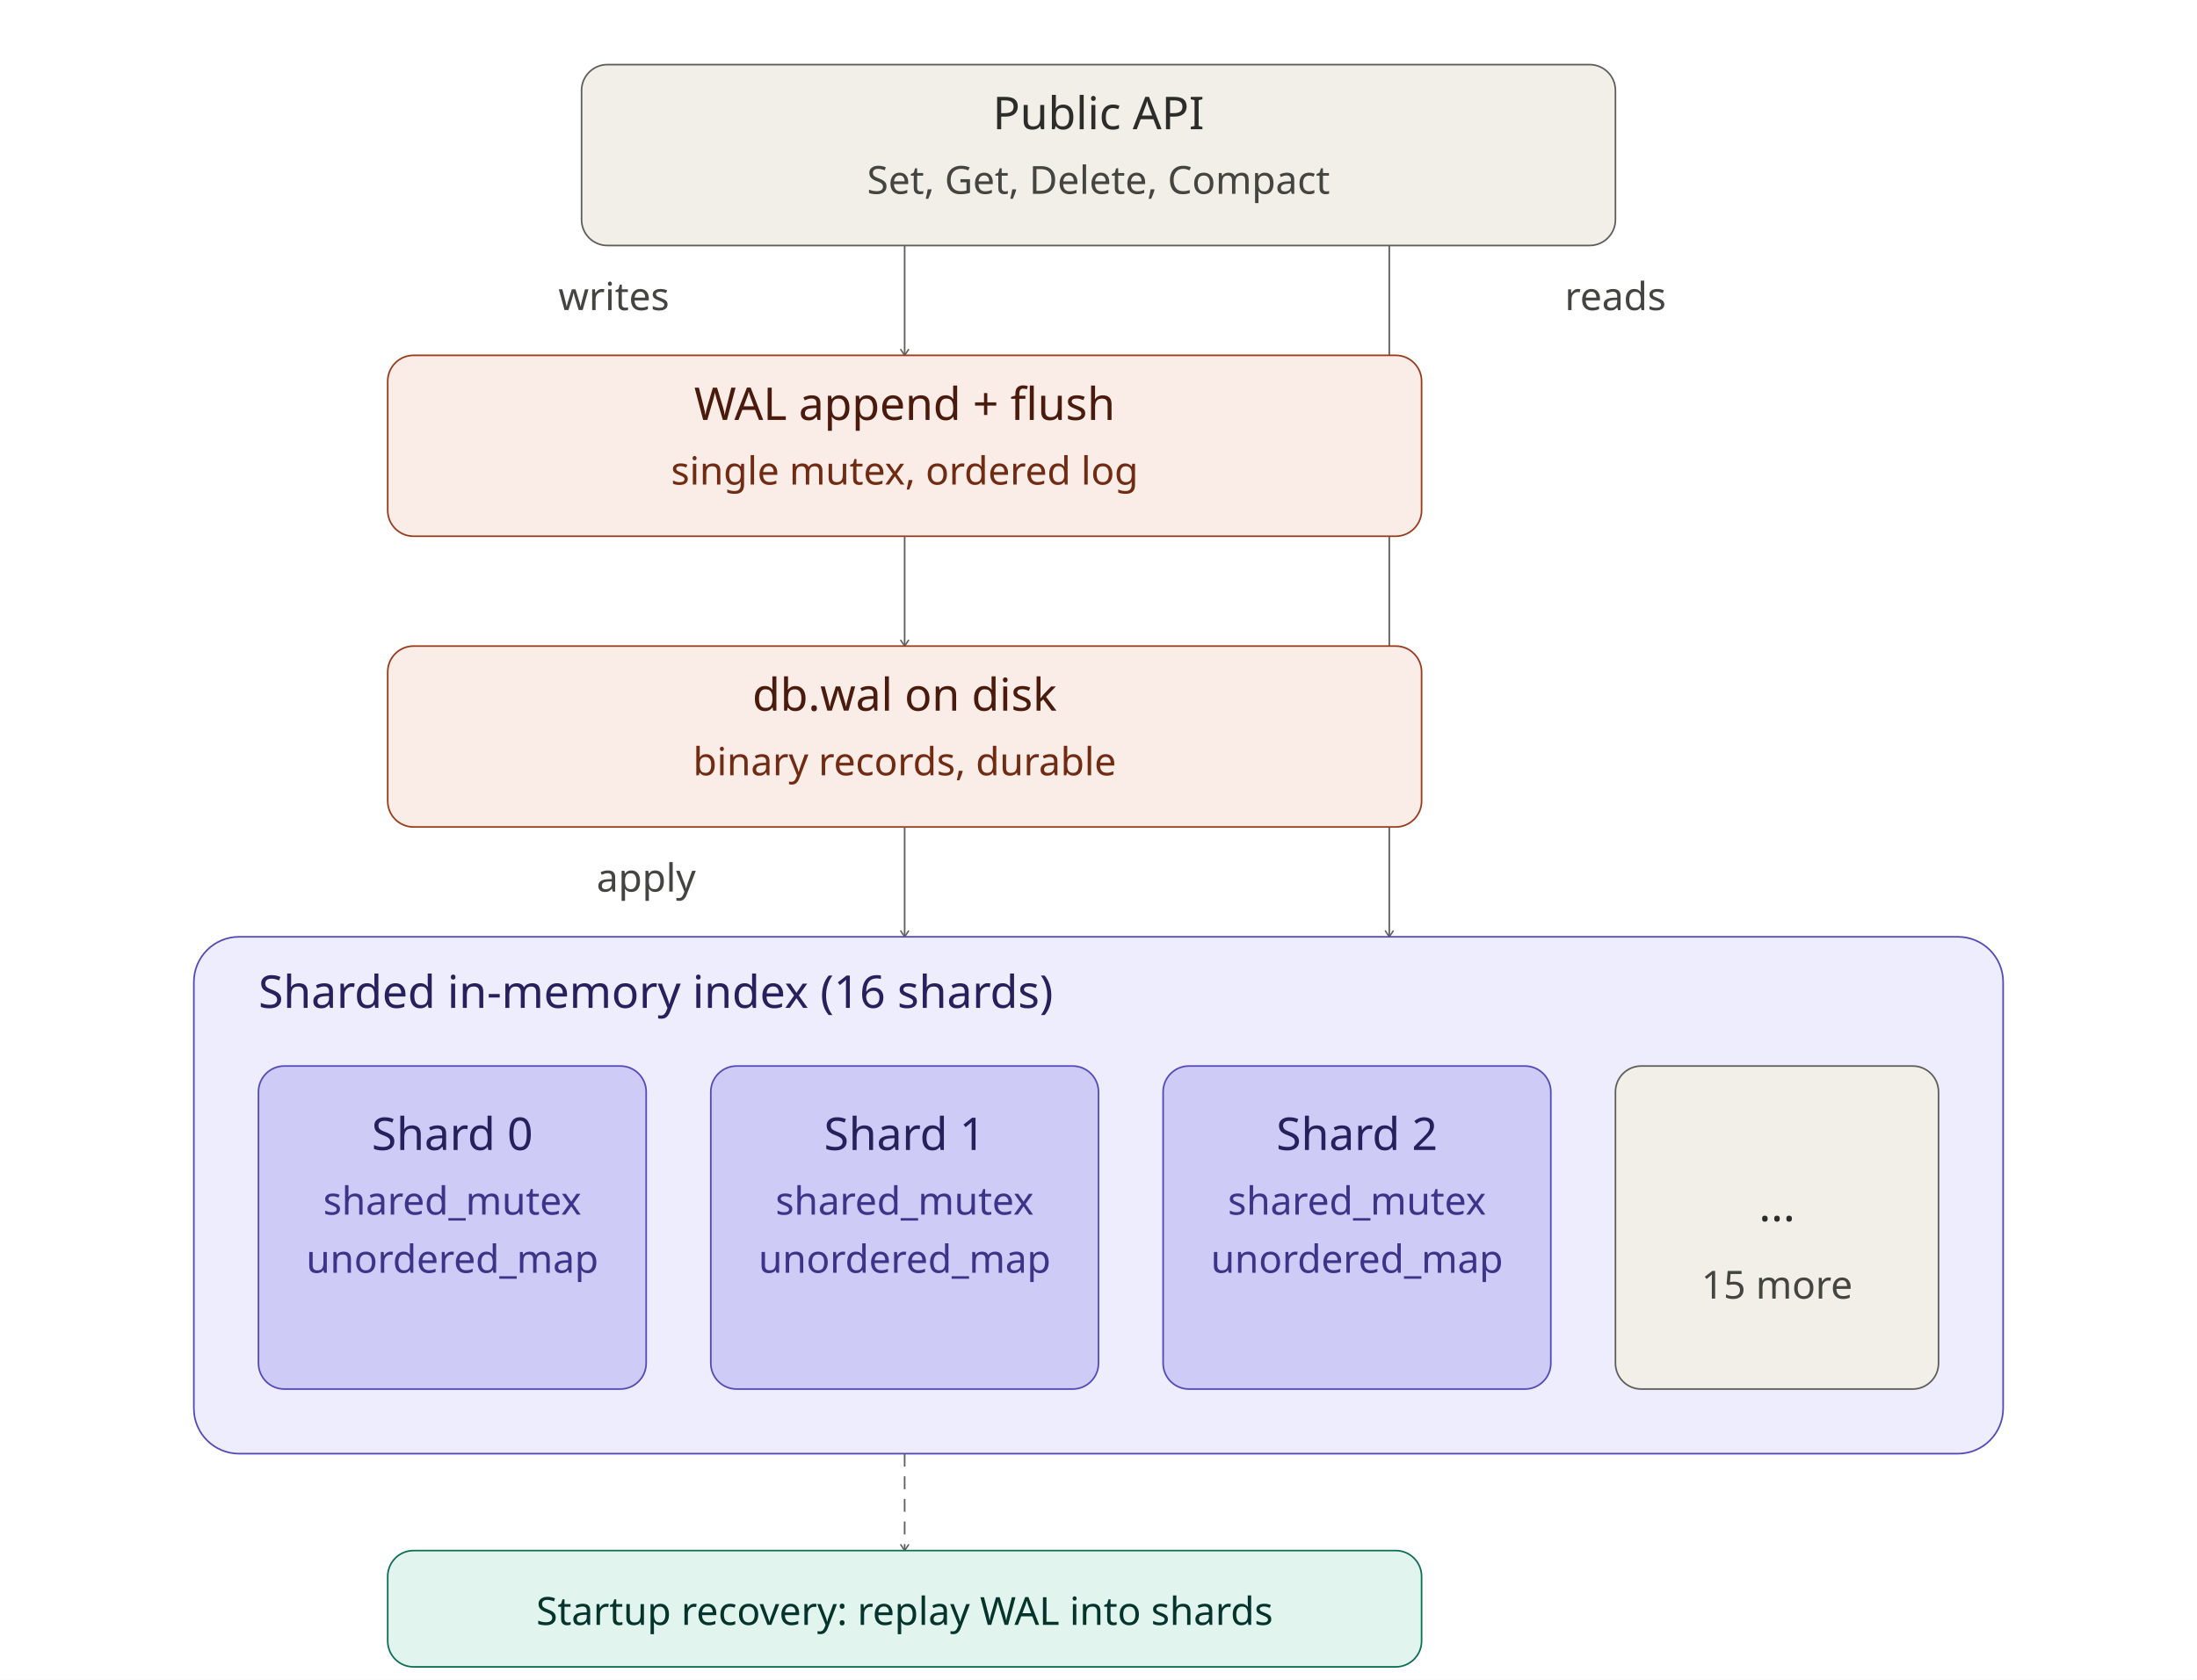
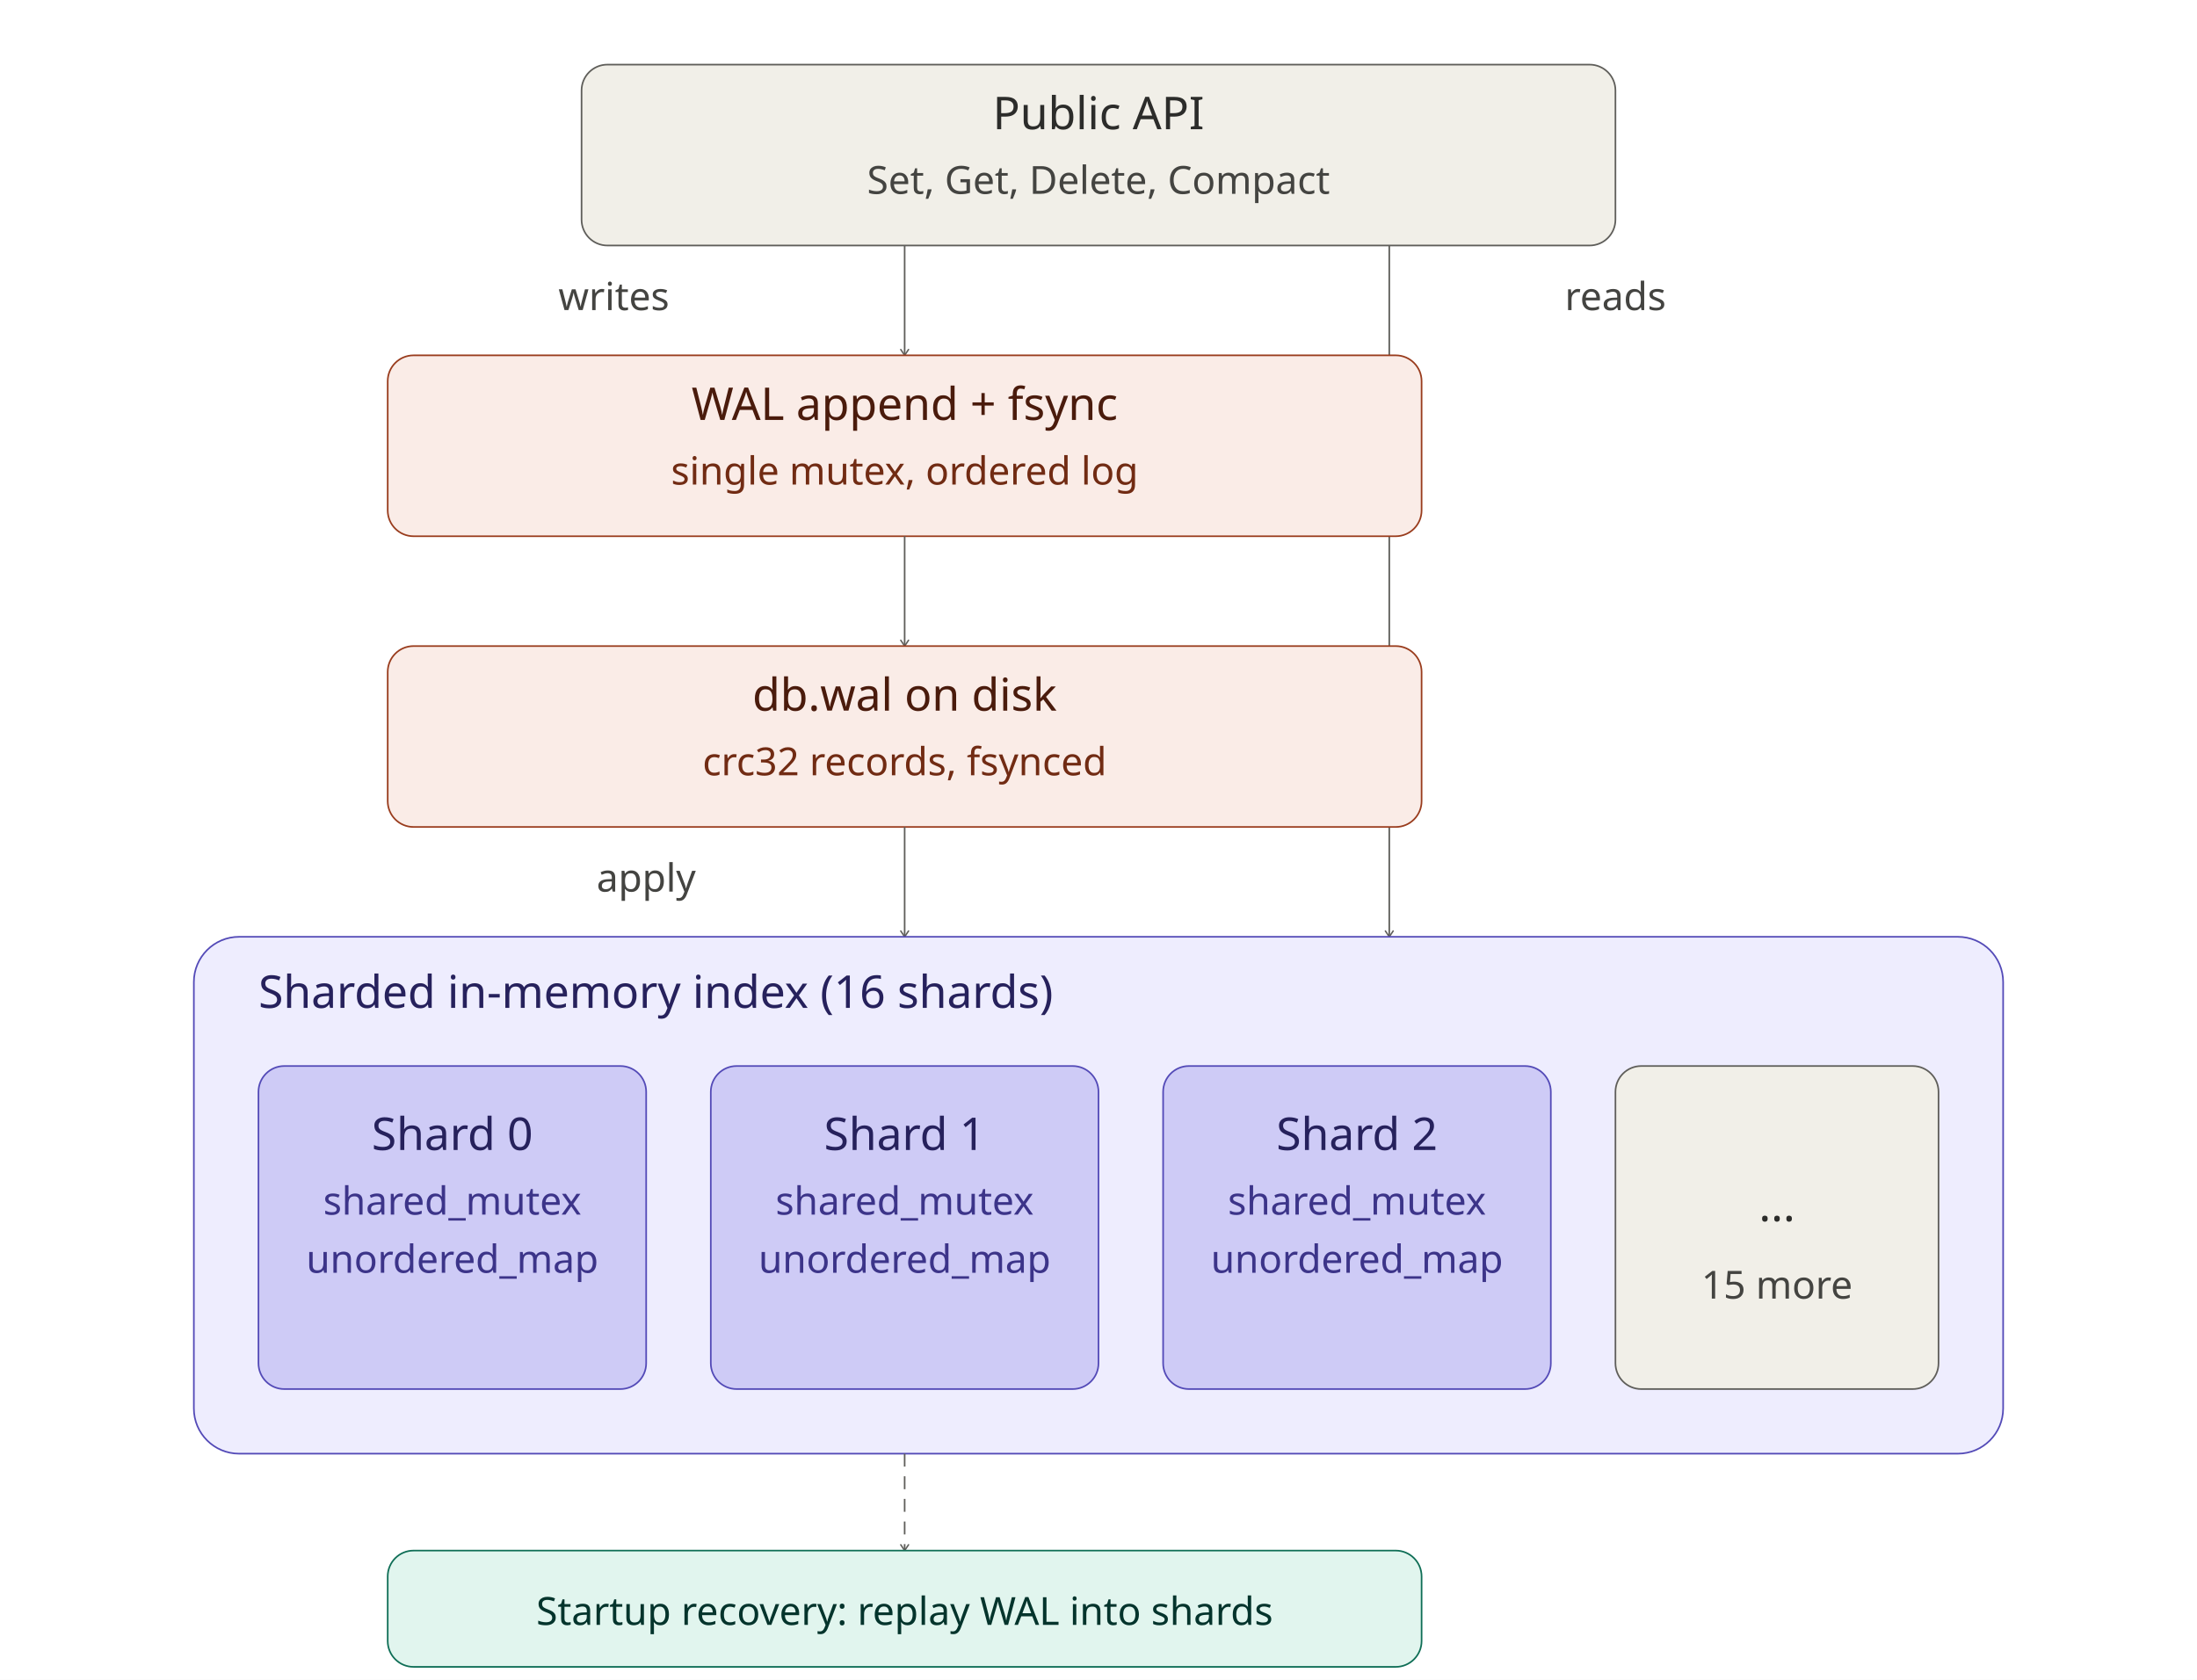
<svg xmlns="http://www.w3.org/2000/svg" width="680" height="520" viewBox="0 0 680 520" role="img">
  <defs>
    <marker id="arrow" viewBox="0 0 10 10" refX="8" refY="5" markerWidth="6" markerHeight="6" orient="auto-start-reverse">
      <path d="M2 1L8 5L2 9" fill="none" stroke="#5f5e5a" stroke-width="1.5" stroke-linecap="round" stroke-linejoin="round" />
    </marker>
  </defs>
  <rect width="680" height="520" fill="#ffffff" />
  <g>
    <rect x="180" y="20" width="320" height="56" rx="8" fill="#F1EFE8" stroke="#5F5E5A" stroke-width="0.5" />
    <text x="340" y="40" text-anchor="middle" font-family="sans-serif" font-size="14" font-weight="500" fill="#2C2C2A">Public API</text>
    <text x="340" y="60" text-anchor="middle" font-family="sans-serif" font-size="12" fill="#444441">Set, Get, Delete, Compact</text>
  </g>
  <line x1="280" y1="76" x2="280" y2="110" stroke="#5f5e5a" stroke-width="0.5" marker-end="url(#arrow)" />
  <text x="190" y="96" text-anchor="middle" font-family="sans-serif" font-size="12" fill="#444441">writes</text>
  <line x1="430" y1="76" x2="430" y2="290" stroke="#5f5e5a" stroke-width="0.5" marker-end="url(#arrow)" />
  <text x="500" y="96" text-anchor="middle" font-family="sans-serif" font-size="12" fill="#444441">reads</text>
  <g>
    <rect x="120" y="110" width="320" height="56" rx="8" fill="#FAECE7" stroke="#993C1D" stroke-width="0.5" />
-     <text x="280" y="130" text-anchor="middle" font-family="sans-serif" font-size="14" font-weight="500" fill="#4A1B0C">WAL append + flush</text>
+     <text x="280" y="130" text-anchor="middle" font-family="sans-serif" font-size="14" font-weight="500" fill="#4A1B0C">WAL append + fsync</text>
    <text x="280" y="150" text-anchor="middle" font-family="sans-serif" font-size="12" fill="#712B13">single mutex, ordered log</text>
  </g>
  <line x1="280" y1="166" x2="280" y2="200" stroke="#5f5e5a" stroke-width="0.5" marker-end="url(#arrow)" />
  <g>
    <rect x="120" y="200" width="320" height="56" rx="8" fill="#FAECE7" stroke="#993C1D" stroke-width="0.5" />
    <text x="280" y="220" text-anchor="middle" font-family="sans-serif" font-size="14" font-weight="500" fill="#4A1B0C">db.wal on disk</text>
-     <text x="280" y="240" text-anchor="middle" font-family="sans-serif" font-size="12" fill="#712B13">binary records, durable</text>
+     <text x="280" y="240" text-anchor="middle" font-family="sans-serif" font-size="12" fill="#712B13">crc32 records, fsynced</text>
  </g>
  <line x1="280" y1="256" x2="280" y2="290" stroke="#5f5e5a" stroke-width="0.5" marker-end="url(#arrow)" />
  <text x="200" y="276" text-anchor="middle" font-family="sans-serif" font-size="12" fill="#444441">apply</text>
  <g>
    <rect x="60" y="290" width="560" height="160" rx="14" fill="#EEEDFE" stroke="#534AB7" stroke-width="0.5" />
    <text x="80" y="312" font-family="sans-serif" font-size="14" font-weight="500" fill="#26215C">Sharded in-memory index (16 shards)</text>
  </g>
  <g>
    <rect x="80" y="330" width="120" height="100" rx="8" fill="#CECBF6" stroke="#534AB7" stroke-width="0.5" />
    <text x="140" y="356" text-anchor="middle" font-family="sans-serif" font-size="14" font-weight="500" fill="#26215C">Shard 0</text>
    <text x="140" y="376" text-anchor="middle" font-family="sans-serif" font-size="12" fill="#3C3489">shared_mutex</text>
    <text x="140" y="394" text-anchor="middle" font-family="sans-serif" font-size="12" fill="#3C3489">unordered_map</text>
  </g>
  <g>
    <rect x="220" y="330" width="120" height="100" rx="8" fill="#CECBF6" stroke="#534AB7" stroke-width="0.5" />
    <text x="280" y="356" text-anchor="middle" font-family="sans-serif" font-size="14" font-weight="500" fill="#26215C">Shard 1</text>
    <text x="280" y="376" text-anchor="middle" font-family="sans-serif" font-size="12" fill="#3C3489">shared_mutex</text>
    <text x="280" y="394" text-anchor="middle" font-family="sans-serif" font-size="12" fill="#3C3489">unordered_map</text>
  </g>
  <g>
    <rect x="360" y="330" width="120" height="100" rx="8" fill="#CECBF6" stroke="#534AB7" stroke-width="0.5" />
    <text x="420" y="356" text-anchor="middle" font-family="sans-serif" font-size="14" font-weight="500" fill="#26215C">Shard 2</text>
    <text x="420" y="376" text-anchor="middle" font-family="sans-serif" font-size="12" fill="#3C3489">shared_mutex</text>
    <text x="420" y="394" text-anchor="middle" font-family="sans-serif" font-size="12" fill="#3C3489">unordered_map</text>
  </g>
  <g>
    <rect x="500" y="330" width="100" height="100" rx="8" fill="#F1EFE8" stroke="#5F5E5A" stroke-width="0.5" />
    <text x="550" y="378" text-anchor="middle" font-family="sans-serif" font-size="14" font-weight="500" fill="#2C2C2A">...</text>
    <text x="550" y="402" text-anchor="middle" font-family="sans-serif" font-size="12" fill="#444441">15 more</text>
  </g>
  <line x1="280" y1="450" x2="280" y2="480" stroke="#5f5e5a" stroke-width="0.5" stroke-dasharray="4 3" marker-end="url(#arrow)" />
  <g>
    <rect x="120" y="480" width="320" height="36" rx="8" fill="#E1F5EE" stroke="#0F6E56" stroke-width="0.5" />
    <text x="280" y="503" text-anchor="middle" font-family="sans-serif" font-size="12" fill="#04342C">Startup recovery: replay WAL into shards</text>
  </g>
</svg>
